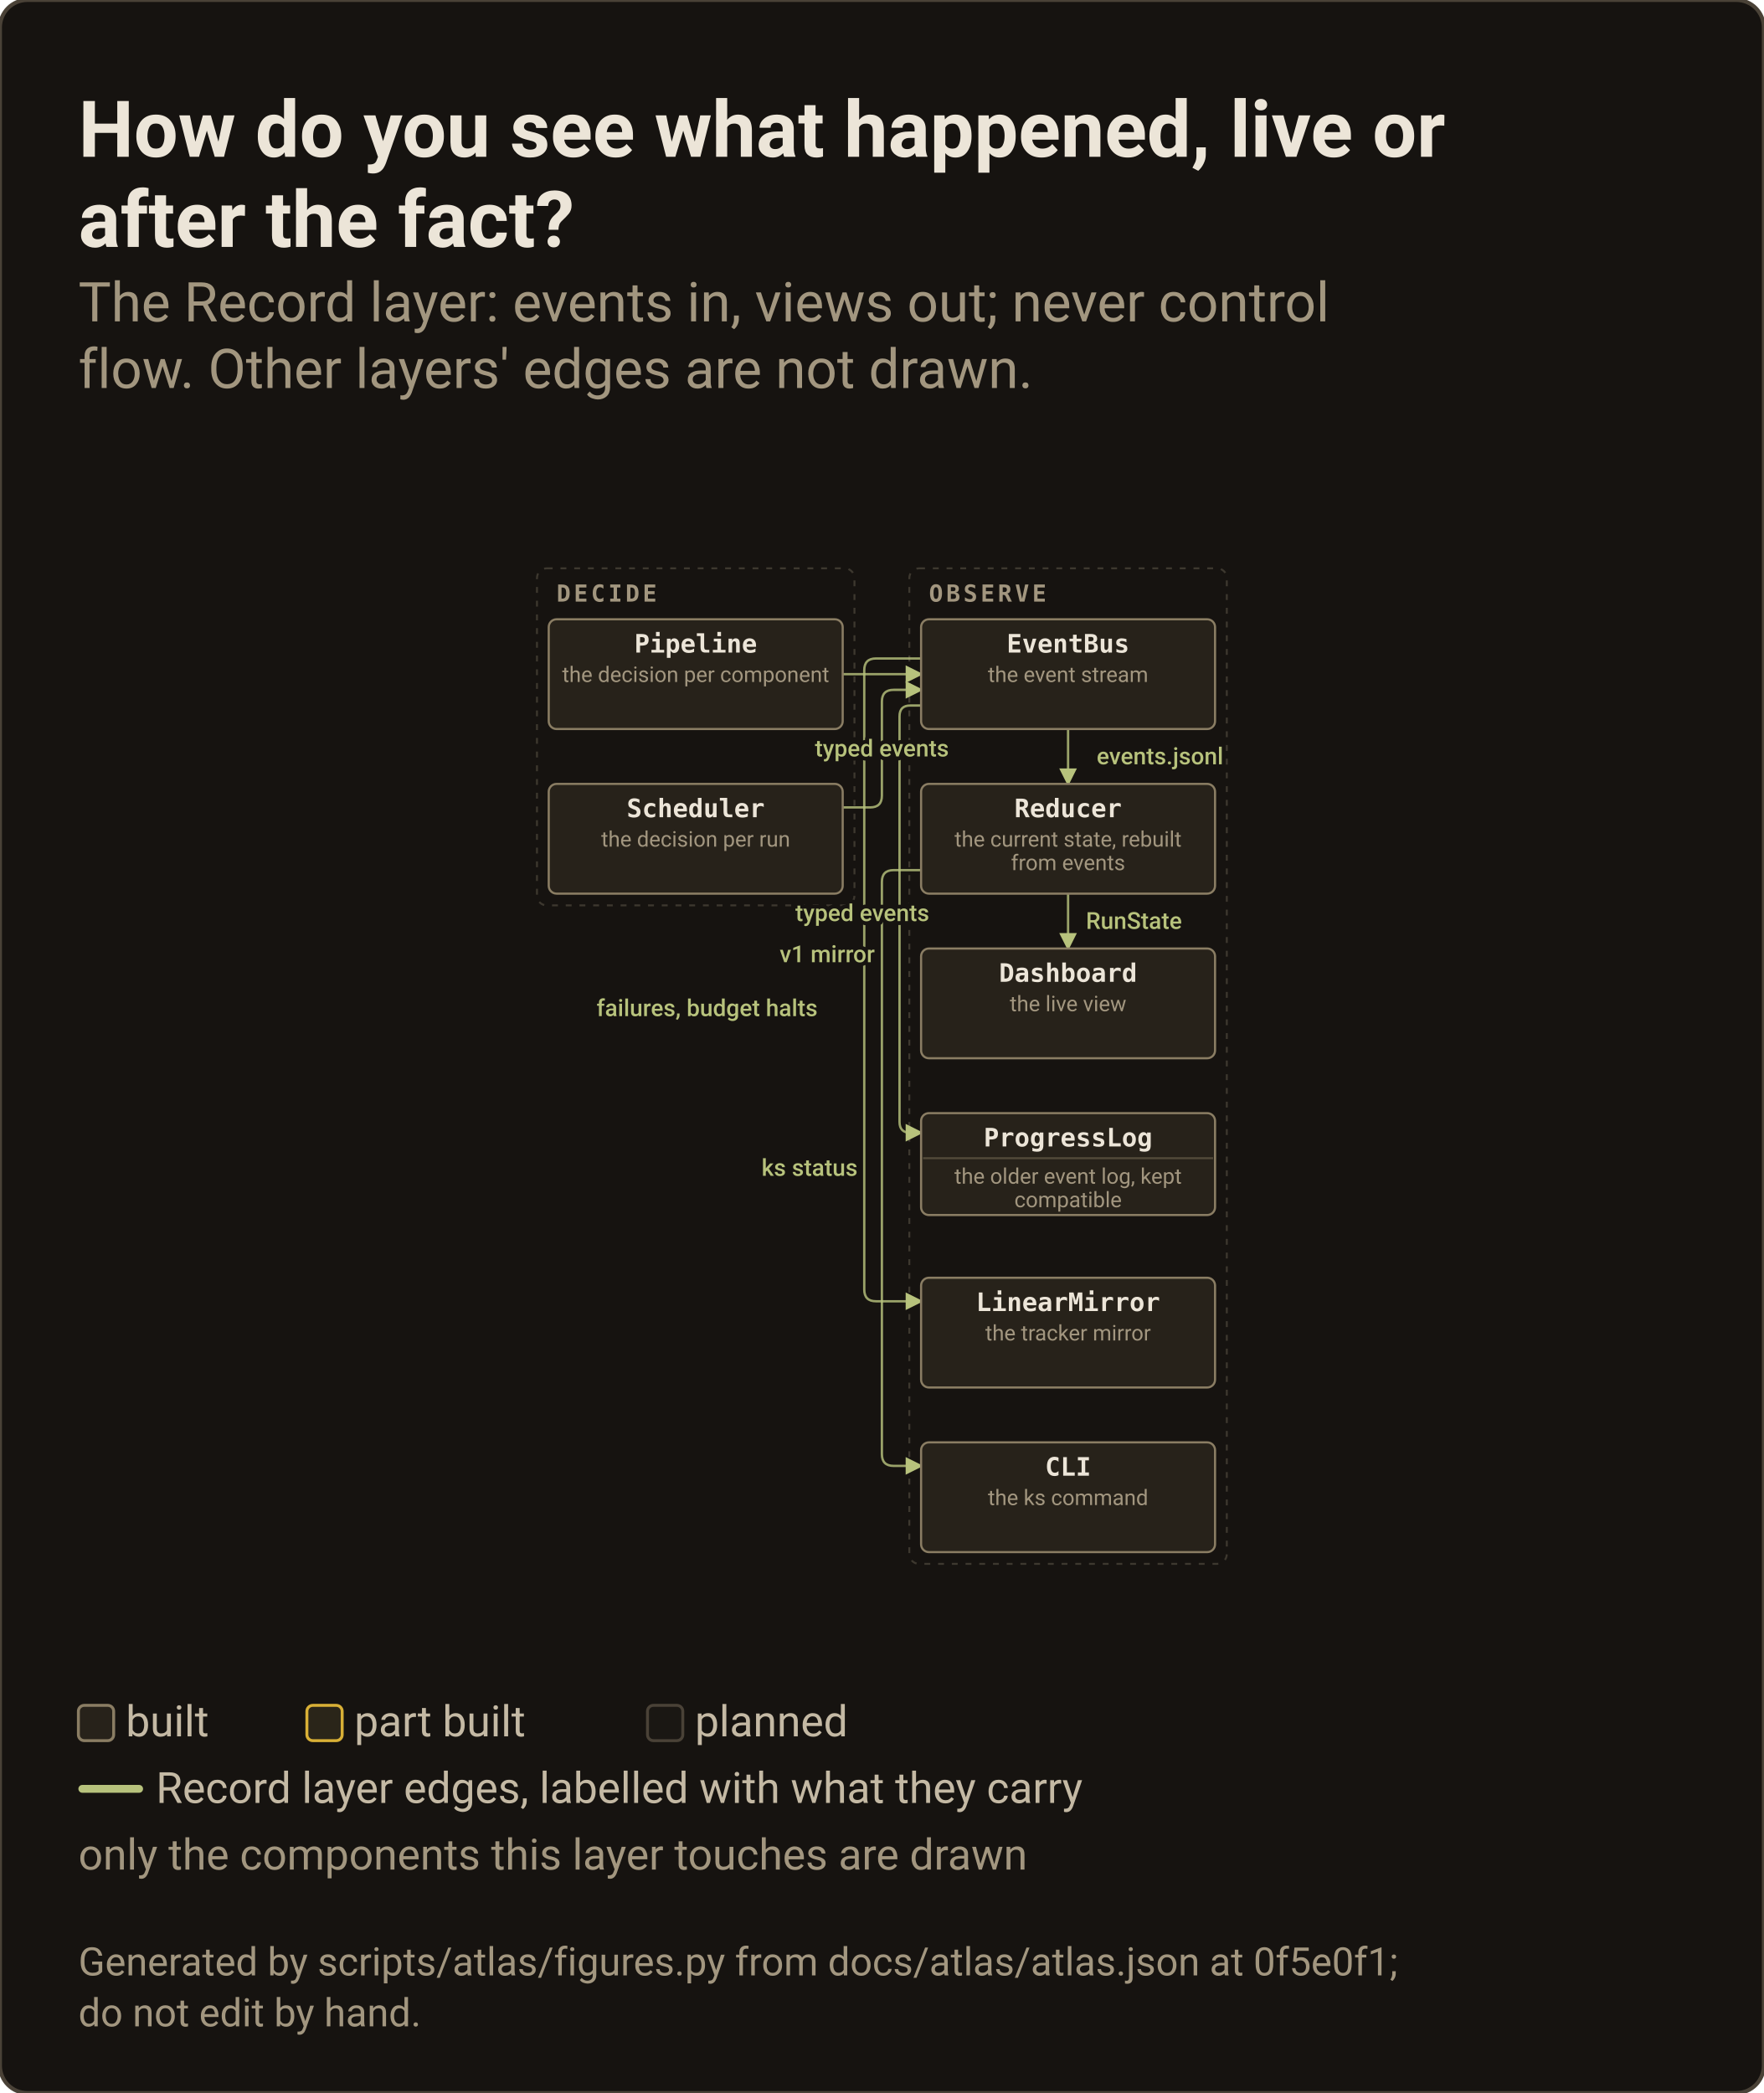
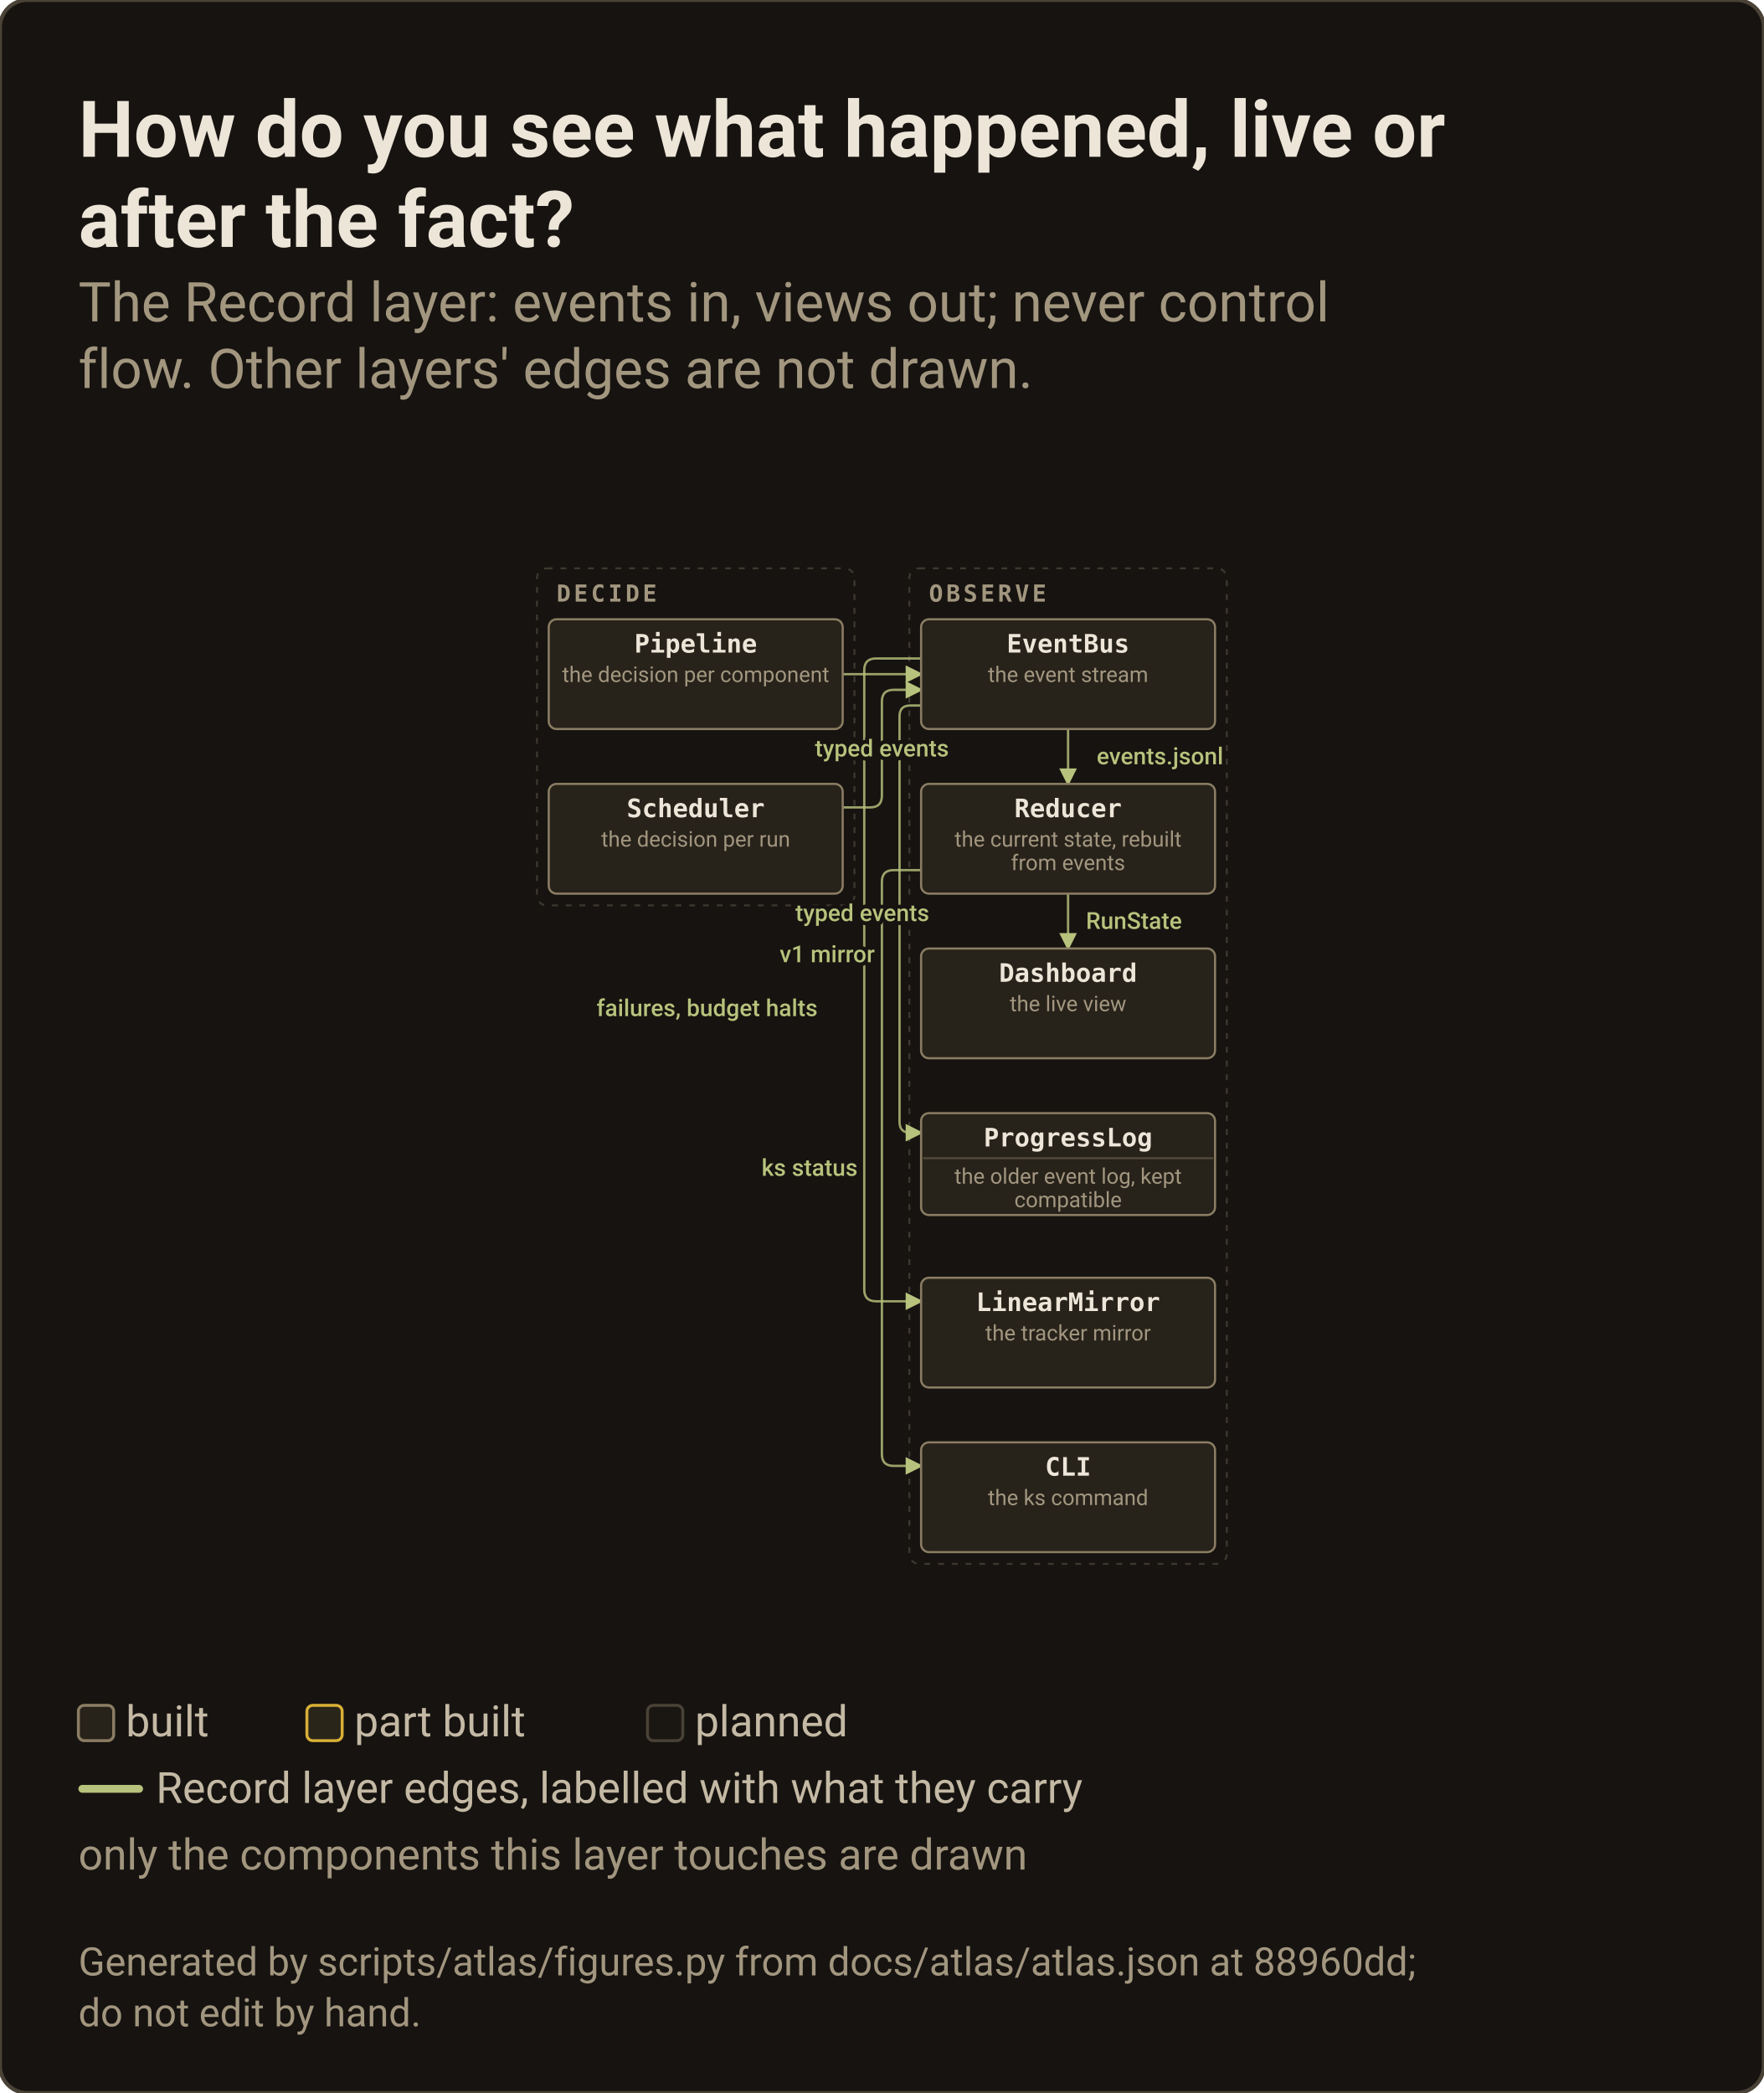
<svg xmlns="http://www.w3.org/2000/svg" width="900" height="1068" viewBox="0 0 900 1068" role="img" aria-label="Record layer of the kstrl system map">
  <rect x="0" y="0" width="900" height="1068" rx="14" fill="#161310" stroke="#4A4237" stroke-width="2" />
  <text x="40.0" y="80.0" class="c0">How do you see what happened, live or</text>
  <text x="40.0" y="126.0" class="c0">after the fact?</text>
  <text x="40.0" y="164.0" class="c1">The Record layer: events in, views out; never control</text>
  <text x="40.0" y="198.0" class="c1">flow. Other layers' edges are not drawn.</text>
  <svg id="map" x="266.0" y="216.0" width="368" height="632" viewBox="0 0 368 632" overflow="visible">
    <defs>
      <marker id="map-m-work" viewBox="0 0 8 8" refX="7" refY="4" markerUnits="userSpaceOnUse" markerWidth="9" markerHeight="9" orient="auto-start-reverse">
        <path d="M0,0 L8,4 L0,8 z" fill="#D9CDB2" />
      </marker>
      <marker id="map-m-measure" viewBox="0 0 8 8" refX="7" refY="4" markerUnits="userSpaceOnUse" markerWidth="9" markerHeight="9" orient="auto-start-reverse">
        <path d="M0,0 L8,4 L0,8 z" fill="#82A7BA" />
      </marker>
      <marker id="map-m-feedback" viewBox="0 0 8 8" refX="7" refY="4" markerUnits="userSpaceOnUse" markerWidth="9" markerHeight="9" orient="auto-start-reverse">
        <path d="M0,0 L8,4 L0,8 z" fill="#E39A86" />
      </marker>
      <marker id="map-m-operator" viewBox="0 0 8 8" refX="7" refY="4" markerUnits="userSpaceOnUse" markerWidth="9" markerHeight="9" orient="auto-start-reverse">
        <path d="M0,0 L8,4 L0,8 z" fill="#DD9BBD" />
      </marker>
      <marker id="map-m-trust" viewBox="0 0 8 8" refX="7" refY="4" markerUnits="userSpaceOnUse" markerWidth="9" markerHeight="9" orient="auto-start-reverse">
        <path d="M0,0 L8,4 L0,8 z" fill="#B48EC9" />
      </marker>
      <marker id="map-m-learn" viewBox="0 0 8 8" refX="7" refY="4" markerUnits="userSpaceOnUse" markerWidth="9" markerHeight="9" orient="auto-start-reverse">
        <path d="M0,0 L8,4 L0,8 z" fill="#86C9A9" />
      </marker>
      <marker id="map-m-record" viewBox="0 0 8 8" refX="7" refY="4" markerUnits="userSpaceOnUse" markerWidth="9" markerHeight="9" orient="auto-start-reverse">
        <path d="M0,0 L8,4 L0,8 z" fill="#B7C27C" />
      </marker>
      <marker id="map-m-change" viewBox="0 0 8 8" refX="7" refY="4" markerUnits="userSpaceOnUse" markerWidth="9" markerHeight="9" orient="auto-start-reverse">
        <path d="M0,0 L8,4 L0,8 z" fill="#E26D5A" />
      </marker>
      <marker id="map-m-reach" viewBox="0 0 8 8" refX="7" refY="4" markerUnits="userSpaceOnUse" markerWidth="9" markerHeight="9" orient="auto-start-reverse">
        <path d="M0,0 L8,4 L0,8 z" fill="#E5A84F" />
      </marker>
    </defs>
    <style>#map .node.quiet{opacity:.42}#map .node.planned{opacity:.5}#map .node.planned.quiet{opacity:.3}#map .node.meas .node__box{stroke:#82A7BA;stroke-width:2.2}#map .node.acts .node__box{stroke:#E5A84F;stroke-width:2.4}#map .node__ring{display:none;fill:none;stroke:#82A7BA;stroke-width:1.6}#map .node.meas .node__ring{display:inline}#map .flow.planned{opacity:.35}#map .flowlbl.planned{opacity:.5}#map .flow.off,#map .flowlbl.off{display:none}#map .flow.hot{opacity:1;stroke-opacity:1;stroke-width:2.6}#map .flowlbl.hot{opacity:1}</style>
    <rect x="8.0" y="74.0" width="162.0" height="172.0" rx="5" fill="none" stroke="#A2967F" stroke-opacity=".28" stroke-width="1" stroke-dasharray="3 4" />
    <text x="18.0" y="91.0" class="t1">DECIDE</text>
    <rect x="198.0" y="74.0" width="162.0" height="508.0" rx="5" fill="none" stroke="#A2967F" stroke-opacity=".28" stroke-width="1" stroke-dasharray="3 4" />
    <text x="208.0" y="91.0" class="t1">OBSERVE</text>
    <g data-layer="flow">
      <path id="map-f58" class="flow observe" data-edge="58" data-from="Pipeline" data-to="EventBus" data-art="typed events" data-kind="observe" data-layer="record" d="M 164.0 128.0 L 204.0 128.0" fill="none" stroke="#B7C27C" stroke-opacity="0.82" stroke-width="1.2" stroke-linecap="round" marker-end="url(#map-m-record)" />
      <path id="map-f59" class="flow observe" data-edge="59" data-from="Scheduler" data-to="EventBus" data-art="typed events" data-kind="observe" data-layer="record" d="M 164.0 196.0 L 178.0 196.0 Q 184.0 196.0 184.0 190.0 L 184.0 142.0 Q 184.0 136.0 190.0 136.0 L 204.0 136.0" fill="none" stroke="#B7C27C" stroke-opacity="0.82" stroke-width="1.2" stroke-linecap="round" marker-end="url(#map-m-record)" />
      <path id="map-f60" class="flow observe" data-edge="60" data-from="EventBus" data-to="ProgressLog" data-art="v1 mirror" data-kind="observe" data-layer="record" d="M 204.0 144.0 L 198.5 144.0 Q 193.0 144.0 193.0 149.5 L 193.0 356.5 Q 193.0 362.0 198.5 362.0 L 204.0 362.0" fill="none" stroke="#B7C27C" stroke-opacity="0.82" stroke-width="1.2" stroke-linecap="round" marker-end="url(#map-m-record)" />
      <path id="map-f61" class="flow observe" data-edge="61" data-from="EventBus" data-to="Reducer" data-art="events.jsonl" data-kind="observe" data-layer="record" d="M 279.0 156.0 L 279.0 184.0" fill="none" stroke="#B7C27C" stroke-opacity="0.82" stroke-width="1.2" stroke-linecap="round" marker-end="url(#map-m-record)" />
      <path id="map-f62" class="flow observe" data-edge="62" data-from="Reducer" data-to="Dashboard" data-art="RunState" data-kind="observe" data-layer="record" d="M 279.0 240.0 L 279.0 268.0" fill="none" stroke="#B7C27C" stroke-opacity="0.82" stroke-width="1.2" stroke-linecap="round" marker-end="url(#map-m-record)" />
      <path id="map-f63" class="flow observe" data-edge="63" data-from="Reducer" data-to="CLI" data-art="ks status" data-kind="observe" data-layer="record" d="M 204.0 228.0 L 190.0 228.0 Q 184.0 228.0 184.0 234.0 L 184.0 526.0 Q 184.0 532.0 190.0 532.0 L 204.0 532.0" fill="none" stroke="#B7C27C" stroke-opacity="0.82" stroke-width="1.2" stroke-linecap="round" marker-end="url(#map-m-record)" />
      <path id="map-f64" class="flow observe" data-edge="64" data-from="EventBus" data-to="LinearMirror" data-art="failures, budget halts" data-kind="observe" data-layer="record" d="M 204.0 120.0 L 181.0 120.0 Q 175.0 120.0 175.0 126.0 L 175.0 442.0 Q 175.0 448.0 181.0 448.0 L 204.0 448.0" fill="none" stroke="#B7C27C" stroke-opacity="0.82" stroke-width="1.2" stroke-linecap="round" marker-end="url(#map-m-record)" />
    </g>
    <g class="node built" data-id="Pipeline" data-kind="component" data-state="built" data-region="decide" role="button" tabindex="0" aria-label="Pipeline, the decision per component, built">
      <rect class="node__box" x="14.0" y="100.0" width="150.0" height="56.0" rx="4.0" fill="#27221A" stroke="#8A7D63" stroke-width="1.1" />
      <rect class="node__ring" x="17.0" y="103.0" width="144.0" height="50.0" rx="3.0" />
      <text x="89.0" y="117.0" class="t2">Pipeline</text>
      <g data-layer="job">
        <text x="89.0" y="132.0" class="t3">the decision per component</text>
      </g>
    </g>
    <g class="node built" data-id="Scheduler" data-kind="component" data-state="built" data-region="decide" role="button" tabindex="0" aria-label="Scheduler, the decision per run, built">
      <rect class="node__box" x="14.0" y="184.0" width="150.0" height="56.0" rx="4.0" fill="#27221A" stroke="#8A7D63" stroke-width="1.1" />
      <rect class="node__ring" x="17.0" y="187.0" width="144.0" height="50.0" rx="3.0" />
      <text x="89.0" y="201.0" class="t2">Scheduler</text>
      <g data-layer="job">
        <text x="89.0" y="216.0" class="t3">the decision per run</text>
      </g>
    </g>
    <g class="node built" data-id="EventBus" data-kind="component" data-state="built" data-region="observe" role="button" tabindex="0" aria-label="EventBus, the event stream, built">
      <rect class="node__box" x="204.0" y="100.0" width="150.0" height="56.0" rx="4.0" fill="#27221A" stroke="#8A7D63" stroke-width="1.1" />
      <rect class="node__ring" x="207.0" y="103.0" width="144.0" height="50.0" rx="3.0" />
      <text x="279.0" y="117.0" class="t2">EventBus</text>
      <g data-layer="job">
        <text x="279.0" y="132.0" class="t3">the event stream</text>
      </g>
    </g>
    <g class="node built" data-id="Reducer" data-kind="component" data-state="built" data-region="observe" role="button" tabindex="0" aria-label="Reducer, the current state, rebuilt from events, built">
      <rect class="node__box" x="204.0" y="184.0" width="150.0" height="56.0" rx="4.0" fill="#27221A" stroke="#8A7D63" stroke-width="1.1" />
      <rect class="node__ring" x="207.0" y="187.0" width="144.0" height="50.0" rx="3.0" />
      <text x="279.0" y="201.0" class="t2">Reducer</text>
      <g data-layer="job">
        <text x="279.0" y="216.0" class="t3">the current state, rebuilt</text>
        <text x="279.0" y="228.0" class="t3">from events</text>
      </g>
    </g>
    <g class="node built" data-id="Dashboard" data-kind="component" data-state="built" data-region="observe" role="button" tabindex="0" aria-label="Dashboard, the live view, built">
      <rect class="node__box" x="204.0" y="268.0" width="150.0" height="56.0" rx="4.0" fill="#27221A" stroke="#8A7D63" stroke-width="1.1" />
      <rect class="node__ring" x="207.0" y="271.0" width="144.0" height="50.0" rx="3.0" />
      <text x="279.0" y="285.0" class="t2">Dashboard</text>
      <g data-layer="job">
        <text x="279.0" y="300.0" class="t3">the live view</text>
      </g>
    </g>
    <g class="node built" data-id="ProgressLog" data-kind="store" data-state="built" data-region="observe" role="button" tabindex="0" aria-label="ProgressLog, the older event log, kept compatible, built">
      <rect class="node__box" x="204.0" y="352.0" width="150.0" height="52.0" rx="4.0" fill="#27221A" stroke="#8A7D63" stroke-width="1.1" />
      <rect class="node__ring" x="207.0" y="355.0" width="144.0" height="46.0" rx="3.0" />
      <text x="279.0" y="369.0" class="t2">ProgressLog</text>
      <line x1="205.0" y1="375.0" x2="353.0" y2="375.0" stroke="#8A7D63" stroke-opacity=".45" stroke-width="1" />
      <g data-layer="job">
        <text x="279.0" y="388.0" class="t3">the older event log, kept</text>
        <text x="279.0" y="400.0" class="t3">compatible</text>
      </g>
    </g>
    <g class="node built" data-id="LinearMirror" data-kind="component" data-state="built" data-region="observe" role="button" tabindex="0" aria-label="LinearMirror, the tracker mirror, built">
      <rect class="node__box" x="204.0" y="436.0" width="150.0" height="56.0" rx="4.0" fill="#27221A" stroke="#8A7D63" stroke-width="1.1" />
      <rect class="node__ring" x="207.0" y="439.0" width="144.0" height="50.0" rx="3.0" />
      <text x="279.0" y="453.0" class="t2">LinearMirror</text>
      <g data-layer="job">
        <text x="279.0" y="468.0" class="t3">the tracker mirror</text>
      </g>
    </g>
    <g class="node built" data-id="CLI" data-kind="component" data-state="built" data-region="observe" role="button" tabindex="0" aria-label="CLI, the ks command, built">
      <rect class="node__box" x="204.0" y="520.0" width="150.0" height="56.0" rx="4.0" fill="#27221A" stroke="#8A7D63" stroke-width="1.1" />
      <rect class="node__ring" x="207.0" y="523.0" width="144.0" height="50.0" rx="3.0" />
      <text x="279.0" y="537.0" class="t2">CLI</text>
      <g data-layer="job">
        <text x="279.0" y="552.0" class="t3">the ks command</text>
      </g>
    </g>
    <g data-layer="flow">
      <g class="flowlbl observe" data-edge="58" data-from="Pipeline" data-to="EventBus" data-layer="record">
        <text x="184.0" y="170.0" class="t0">typed events</text>
      </g>
      <g class="flowlbl observe" data-edge="59" data-from="Scheduler" data-to="EventBus" data-layer="record">
        <text x="174.0" y="254.0" class="t0">typed events</text>
      </g>
      <g class="flowlbl observe" data-edge="60" data-from="EventBus" data-to="ProgressLog" data-layer="record">
        <text x="156.1" y="275.0" class="t0">v1 mirror</text>
      </g>
      <g class="flowlbl observe" data-edge="61" data-from="EventBus" data-to="Reducer" data-layer="record">
        <text x="325.9" y="174.0" class="t0">events.jsonl</text>
      </g>
      <g class="flowlbl observe" data-edge="62" data-from="Reducer" data-to="Dashboard" data-layer="record">
        <text x="312.6" y="258.0" class="t0">RunState</text>
      </g>
      <g class="flowlbl observe" data-edge="63" data-from="Reducer" data-to="CLI" data-layer="record">
        <text x="147.1" y="384.0" class="t0">ks status</text>
      </g>
      <g class="flowlbl observe" data-edge="64" data-from="EventBus" data-to="LinearMirror" data-layer="record">
        <text x="94.8" y="302.5" class="t0">failures, budget halts</text>
      </g>
    </g>
    <style>#map .t0{font-family:ui-sans-serif,system-ui,-apple-system,"SF Pro Text","Segoe UI",Roboto,"Helvetica Neue",Arial,sans-serif;font-size:12.0px;font-weight:500;fill:#B7C27C;text-anchor:middle;paint-order:stroke;stroke:#161310;stroke-width:4;stroke-linejoin:round}#map .t1{font-family:ui-monospace,"SF Mono",SFMono-Regular,"JetBrains Mono",Menlo,Consolas,monospace;font-size:12.0px;font-weight:600;fill:#A2967F;text-anchor:start;letter-spacing:.13em}#map .t2{font-family:ui-monospace,"SF Mono",SFMono-Regular,"JetBrains Mono",Menlo,Consolas,monospace;font-size:13.0px;font-weight:600;fill:#ECE5D8;text-anchor:middle}#map .t3{font-family:ui-sans-serif,system-ui,-apple-system,"SF Pro Text","Segoe UI",Roboto,"Helvetica Neue",Arial,sans-serif;font-size:11.0px;font-weight:400;fill:#A2967F;text-anchor:middle}</style>
  </svg>
  <rect x="40.0" y="870.2" width="18" height="18" rx="3" fill="#27221A" stroke="#8A7D63" stroke-width="1.5" />
  <text x="64.2" y="886.0" class="c2">built</text>
  <rect x="156.6" y="870.2" width="18" height="18" rx="3" fill="#2A2519" stroke="#D9B036" stroke-width="1.5" />
  <text x="180.8" y="886.0" class="c2">part built</text>
  <rect x="330.4" y="870.2" width="18" height="18" rx="3" fill="#1A1713" stroke="#4A4237" stroke-width="1.5" />
  <text x="354.6" y="886.0" class="c2">planned</text>
  <rect x="40.0" y="910.8" width="33" height="4" rx="2" fill="#B7C27C" />
  <text x="79.6" y="920.0" class="c2">Record layer edges, labelled with what they carry</text>
  <text x="40.0" y="954.0" class="c3">only the components this layer touches are drawn</text>
-   <text x="40.0" y="1008.0" class="c4">Generated by scripts/atlas/figures.py from docs/atlas/atlas.json at 0f5e0f1;</text>
+   <text x="40.0" y="1008.0" class="c4">Generated by scripts/atlas/figures.py from docs/atlas/atlas.json at 88960dd;</text>
  <text x="40.0" y="1034.0" class="c4">do not edit by hand.</text>
  <style>.c0{font-family:ui-sans-serif,system-ui,-apple-system,"SF Pro Text","Segoe UI",Roboto,"Helvetica Neue",Arial,sans-serif;font-size:40.0px;font-weight:600;fill:#ECE5D8;text-anchor:start}.c1{font-family:ui-sans-serif,system-ui,-apple-system,"SF Pro Text","Segoe UI",Roboto,"Helvetica Neue",Arial,sans-serif;font-size:28.0px;font-weight:400;fill:#A2967F;text-anchor:start}.c2{font-family:ui-sans-serif,system-ui,-apple-system,"SF Pro Text","Segoe UI",Roboto,"Helvetica Neue",Arial,sans-serif;font-size:22.0px;font-weight:400;fill:#C4B9A4;text-anchor:start}.c3{font-family:ui-sans-serif,system-ui,-apple-system,"SF Pro Text","Segoe UI",Roboto,"Helvetica Neue",Arial,sans-serif;font-size:22.0px;font-weight:400;fill:#A2967F;text-anchor:start}.c4{font-family:ui-sans-serif,system-ui,-apple-system,"SF Pro Text","Segoe UI",Roboto,"Helvetica Neue",Arial,sans-serif;font-size:20.0px;font-weight:400;fill:#A2967F;text-anchor:start}</style>
</svg>
